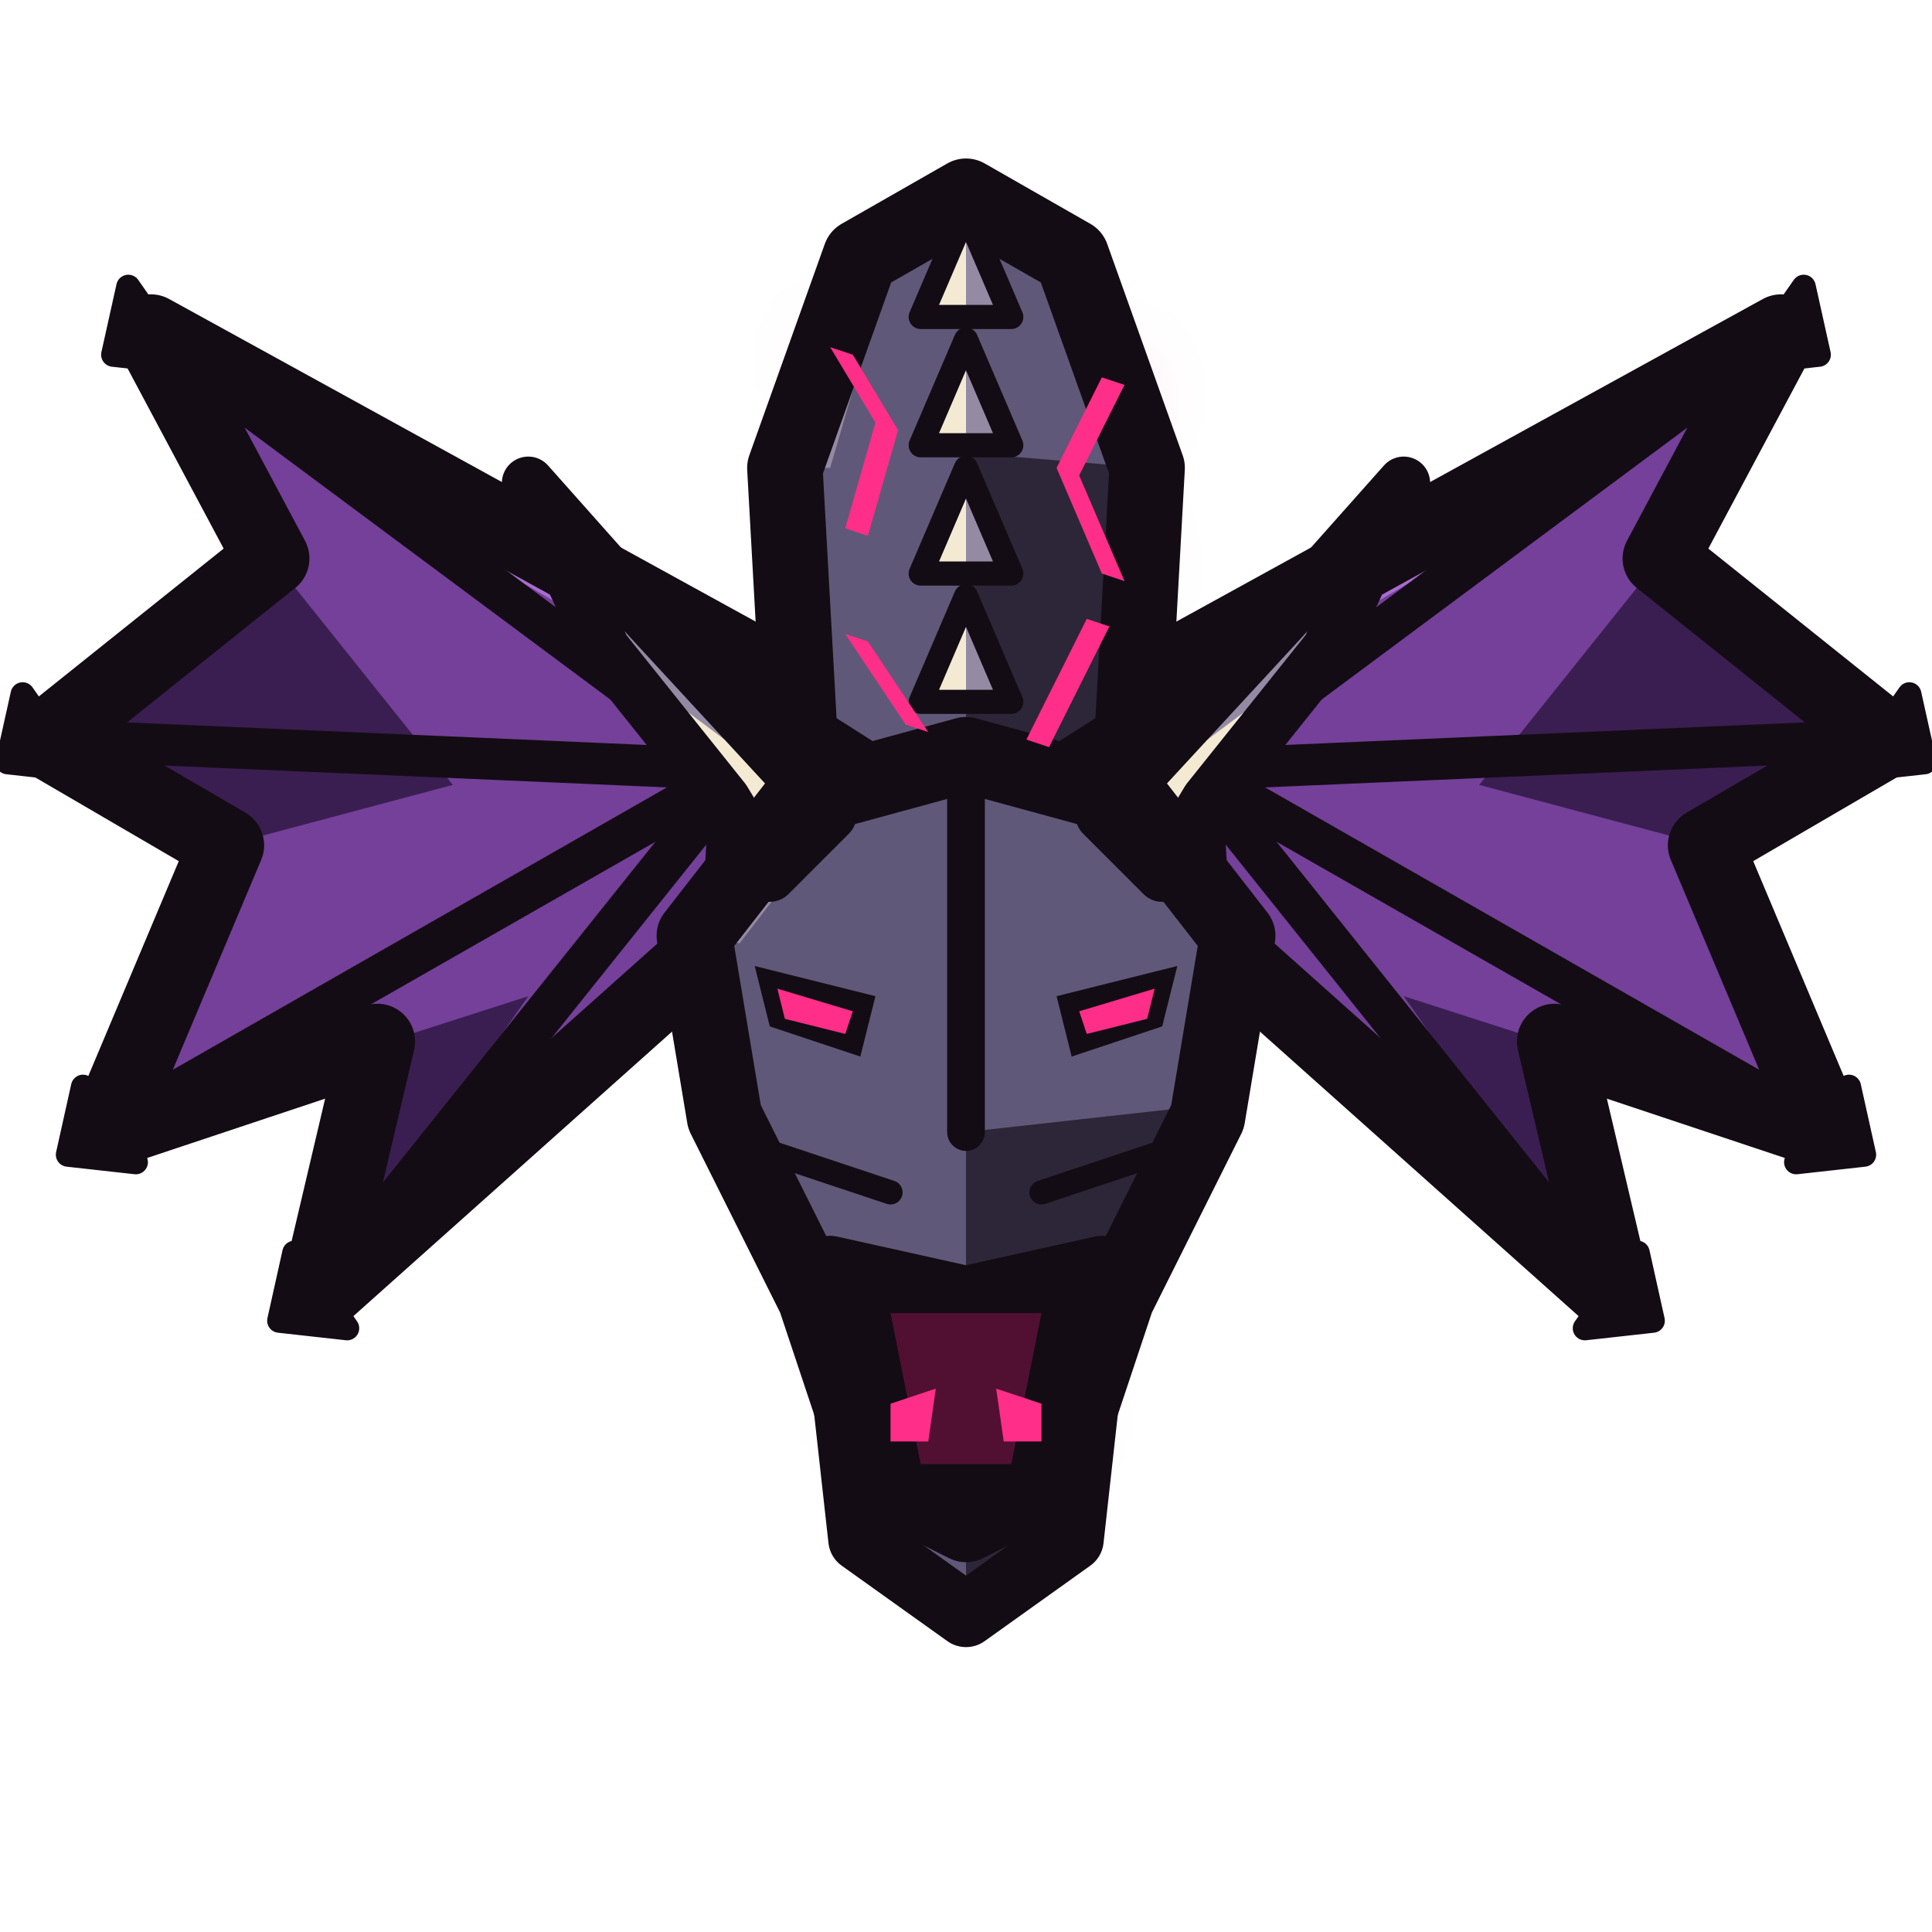
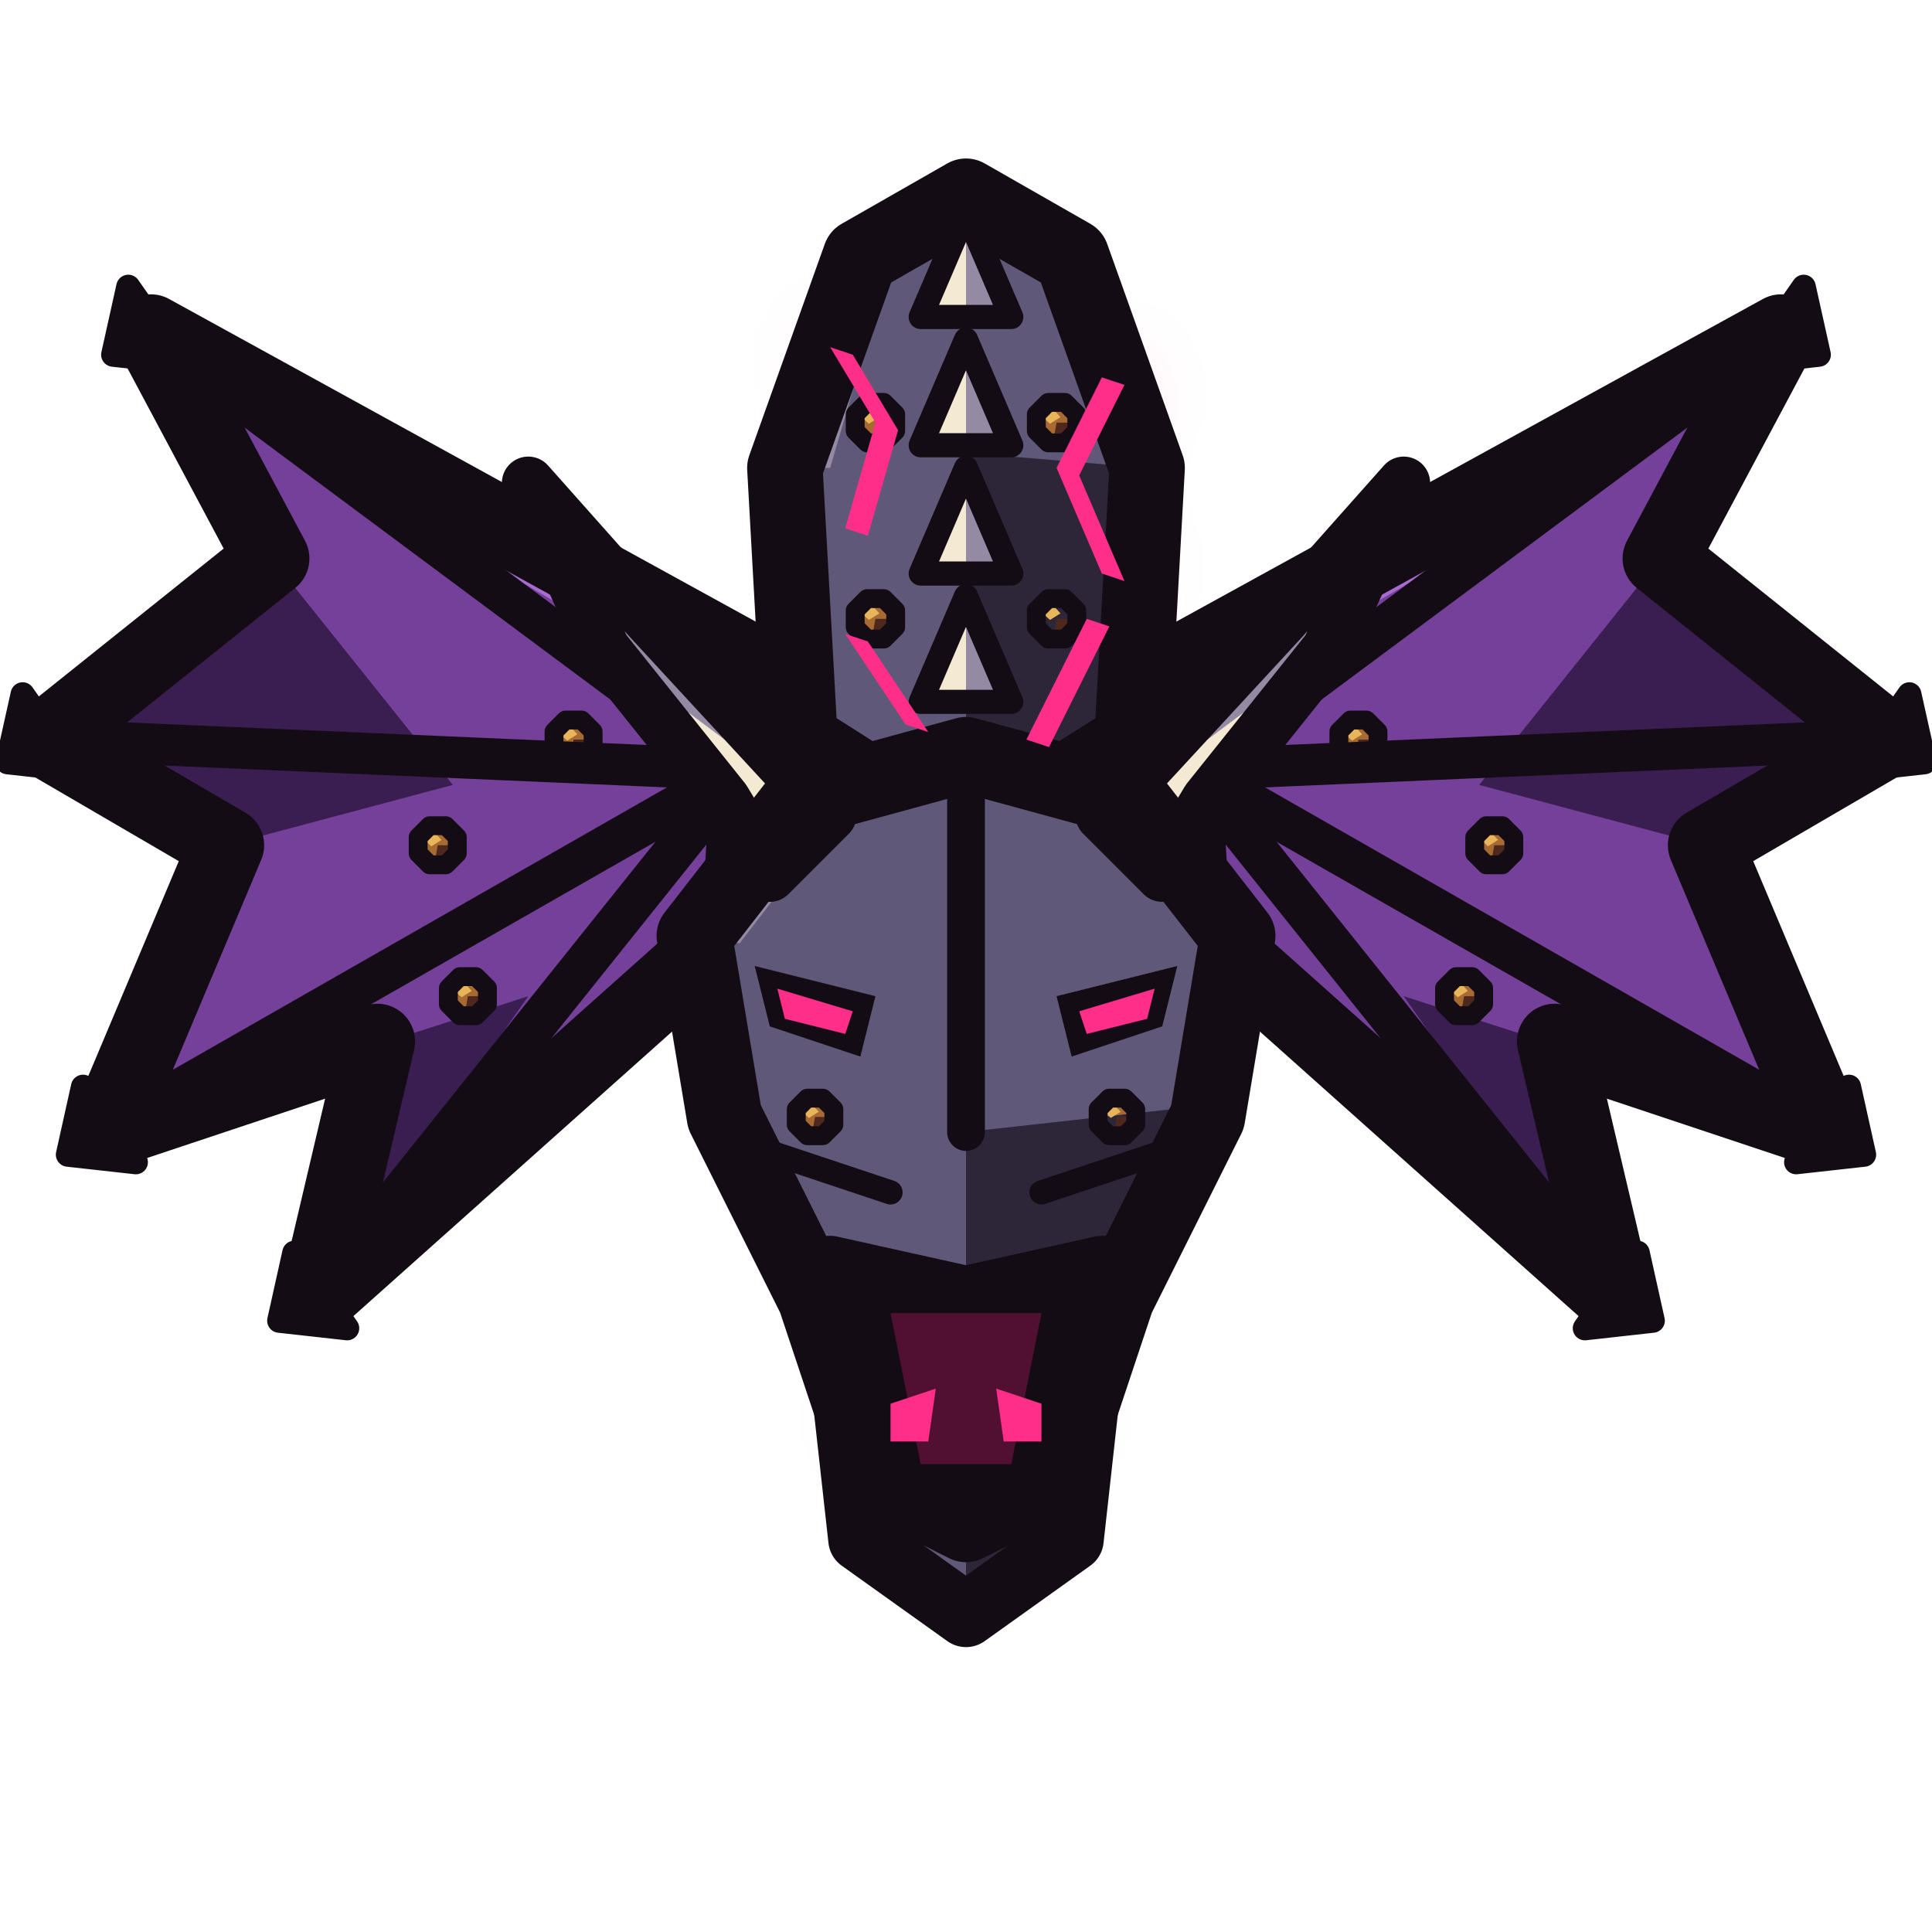
<svg xmlns="http://www.w3.org/2000/svg" viewBox="0 0 256 256" width="256" height="256">
  <defs>
    <filter id="blur" filterUnits="userSpaceOnUse" x="-64" y="-64" width="384" height="384">
      <feGaussianBlur stdDeviation="5" />
    </filter>
  </defs>
  <g transform="translate(128 128) scale(1 1) translate(-128 -128)">
    <g id="glow-back">
      <g>
        <polygon points="110,46 116,56 112,70 115,71 119,57 113,47" fill="#FF2E88" filter="url(#blur)" opacity="0.62" />
        <polygon points="146,50 140,62 146,76 149,77 143,63 149,51" fill="#FF2E88" filter="url(#blur)" opacity="0.62" />
        <polygon points="112,84 120,96 123,97 115,85" fill="#FF2E88" filter="url(#blur)" opacity="0.62" />
        <polygon points="144,82 136,98 139,99 147,83" fill="#FF2E88" filter="url(#blur)" opacity="0.62" />
      </g>
      <g>
        <polygon points="118,174 138,174 134,194 122,194" fill="#8E1450" filter="url(#blur)" opacity="0.31" />
        <polygon points="103,131 113,134 112,137 104,135" fill="#FF2E88" filter="url(#blur)" opacity="0.62" />
        <polygon points="118,186 124,184 123,191 118,191" fill="#FF2E88" filter="url(#blur)" opacity="0.62" />
        <polygon points="153,131 143,134 144,137 152,135" fill="#FF2E88" filter="url(#blur)" opacity="0.62" />
        <polygon points="138,186 132,184 133,191 138,191" fill="#FF2E88" filter="url(#blur)" opacity="0.62" />
      </g>
    </g>
    <g id="body">
      <g class="part" data-part="wing0">
        <g class="base">
          <polygon points="100,88 20,44 36,74 6,98 30,112 14,150 50,138 42,172 98,122" fill="#74409A" />
          <polygon points="15,47 17,38 24,48" fill="#F4EAD4" />
          <polygon points="1,101 3,92 10,102" fill="#F4EAD4" />
          <polygon points="9,153 11,144 18,154" fill="#F4EAD4" />
          <polygon points="37,175 39,166 46,176" fill="#F4EAD4" />
+           <polygon points="78.59,99.07 77.07,100.59 74.93,100.59 73.41,99.07 73.41,96.93 74.93,95.41 77.07,95.41 78.59,96.93" fill="#A66A32" />
+           <polygon points="60.59,113.07 59.07,114.59 56.93,114.59 55.41,113.07 55.41,110.93 56.93,109.41 59.07,109.41 60.59,110.93" fill="#A66A32" />
+           <polygon points="64.59,133.07 63.07,134.59 60.93,134.59 59.41,133.07 59.41,130.93 60.93,129.41 63.07,129.41 64.59,130.93" fill="#A66A32" />
        </g>
        <g class="shadow">
          <polygon points="36,74 6,98 30,112 60,104" fill="#3A1E52" />
          <polygon points="14,150 50,138 42,172 70,132" fill="#3A1E52" />
+           <polygon points="76,98 78.8,98 77.74,100.02 75.5,100.8" fill="#4E281D" />
+           <polygon points="58,112 60.8,112 59.74,114.02 57.5,114.8" fill="#4E281D" />
+           <polygon points="62,132 64.8,132 63.74,134.02 61.5,134.8" fill="#4E281D" />
        </g>
        <g class="highlight">
          <polygon points="98,89 22,46 26,52 98,94" fill="#A86CD0" />
+           <polygon points="74.38,97.44 75.55,96.26 76.5,97.3 75.16,98.14" fill="#E7B65B" />
+           <polygon points="56.38,111.44 57.55,110.26 58.5,111.3 57.16,112.14" fill="#E7B65B" />
+           <polygon points="60.38,131.44 61.55,130.26 62.5,131.3 61.16,132.14" fill="#E7B65B" />
        </g>
        <g class="ink">
          <polygon points="100,88 20,44 36,74 6,98 30,112 14,150 50,138 42,172 98,122" fill="none" stroke="#140C14" stroke-width="10" stroke-linejoin="round" />
          <polyline points="98,102 20,44" fill="none" stroke="#140C14" stroke-width="5.5" stroke-linejoin="round" stroke-linecap="round" />
          <polygon points="15,47 17,38 24,48" fill="none" stroke="#140C14" stroke-width="3.2" stroke-linejoin="round" />
          <polyline points="98,102 6,98" fill="none" stroke="#140C14" stroke-width="5.5" stroke-linejoin="round" stroke-linecap="round" />
          <polygon points="1,101 3,92 10,102" fill="none" stroke="#140C14" stroke-width="3.2" stroke-linejoin="round" />
          <polyline points="98,102 14,150" fill="none" stroke="#140C14" stroke-width="5.5" stroke-linejoin="round" stroke-linecap="round" />
          <polygon points="9,153 11,144 18,154" fill="none" stroke="#140C14" stroke-width="3.2" stroke-linejoin="round" />
          <polyline points="98,102 42,172" fill="none" stroke="#140C14" stroke-width="5.5" stroke-linejoin="round" stroke-linecap="round" />
          <polygon points="37,175 39,166 46,176" fill="none" stroke="#140C14" stroke-width="3.2" stroke-linejoin="round" />
+           <polygon points="78.59,99.07 77.07,100.59 74.93,100.59 73.41,99.07 73.41,96.93 74.93,95.41 77.07,95.41 78.59,96.93" fill="none" stroke="#140C14" stroke-width="2.5" stroke-linejoin="round" />
+           <polygon points="60.59,113.07 59.07,114.59 56.93,114.59 55.41,113.07 55.41,110.93 56.93,109.41 59.07,109.41 60.59,110.93" fill="none" stroke="#140C14" stroke-width="2.5" stroke-linejoin="round" />
+           <polygon points="64.59,133.07 63.07,134.59 60.93,134.59 59.41,133.07 59.41,130.93 60.93,129.41 63.07,129.41 64.59,130.93" fill="none" stroke="#140C14" stroke-width="2.5" stroke-linejoin="round" />
        </g>
      </g>
      <g class="part" data-part="wing1">
        <g class="base">
          <polygon points="156,88 236,44 220,74 250,98 226,112 242,150 206,138 214,172 158,122" fill="#74409A" />
          <polygon points="241,47 239,38 232,48" fill="#F4EAD4" />
          <polygon points="255,101 253,92 246,102" fill="#F4EAD4" />
          <polygon points="247,153 245,144 238,154" fill="#F4EAD4" />
          <polygon points="219,175 217,166 210,176" fill="#F4EAD4" />
+           <polygon points="182.59,99.07 181.07,100.59 178.93,100.59 177.41,99.07 177.41,96.93 178.93,95.41 181.07,95.41 182.59,96.93" fill="#A66A32" />
+           <polygon points="200.59,113.07 199.07,114.59 196.93,114.59 195.41,113.07 195.41,110.93 196.93,109.41 199.07,109.41 200.59,110.93" fill="#A66A32" />
+           <polygon points="196.59,133.07 195.07,134.59 192.93,134.59 191.41,133.07 191.41,130.93 192.93,129.41 195.07,129.41 196.59,130.93" fill="#A66A32" />
        </g>
        <g class="shadow">
          <polygon points="220,74 250,98 226,112 196,104" fill="#3A1E52" />
          <polygon points="242,150 206,138 214,172 186,132" fill="#3A1E52" />
+           <polygon points="180,98 182.8,98 181.74,100.02 179.5,100.8" fill="#4E281D" />
+           <polygon points="198,112 200.8,112 199.74,114.02 197.5,114.8" fill="#4E281D" />
+           <polygon points="194,132 196.8,132 195.74,134.02 193.5,134.8" fill="#4E281D" />
        </g>
        <g class="highlight">
          <polygon points="158,89 234,46 230,52 158,94" fill="#A86CD0" />
+           <polygon points="178.38,97.44 179.55,96.26 180.5,97.3 179.16,98.14" fill="#E7B65B" />
+           <polygon points="196.38,111.44 197.55,110.26 198.5,111.3 197.16,112.14" fill="#E7B65B" />
+           <polygon points="192.38,131.44 193.55,130.26 194.5,131.3 193.16,132.14" fill="#E7B65B" />
        </g>
        <g class="ink">
          <polygon points="156,88 236,44 220,74 250,98 226,112 242,150 206,138 214,172 158,122" fill="none" stroke="#140C14" stroke-width="10" stroke-linejoin="round" />
          <polyline points="158,102 236,44" fill="none" stroke="#140C14" stroke-width="5.5" stroke-linejoin="round" stroke-linecap="round" />
          <polygon points="241,47 239,38 232,48" fill="none" stroke="#140C14" stroke-width="3.2" stroke-linejoin="round" />
          <polyline points="158,102 250,98" fill="none" stroke="#140C14" stroke-width="5.5" stroke-linejoin="round" stroke-linecap="round" />
          <polygon points="255,101 253,92 246,102" fill="none" stroke="#140C14" stroke-width="3.2" stroke-linejoin="round" />
          <polyline points="158,102 242,150" fill="none" stroke="#140C14" stroke-width="5.5" stroke-linejoin="round" stroke-linecap="round" />
          <polygon points="247,153 245,144 238,154" fill="none" stroke="#140C14" stroke-width="3.2" stroke-linejoin="round" />
          <polyline points="158,102 214,172" fill="none" stroke="#140C14" stroke-width="5.5" stroke-linejoin="round" stroke-linecap="round" />
          <polygon points="219,175 217,166 210,176" fill="none" stroke="#140C14" stroke-width="3.2" stroke-linejoin="round" />
+           <polygon points="182.59,99.07 181.07,100.59 178.93,100.59 177.41,99.07 177.41,96.93 178.93,95.41 181.07,95.41 182.59,96.93" fill="none" stroke="#140C14" stroke-width="2.5" stroke-linejoin="round" />
+           <polygon points="200.59,113.07 199.07,114.59 196.93,114.59 195.41,113.07 195.41,110.93 196.93,109.41 199.07,109.41 200.59,110.93" fill="none" stroke="#140C14" stroke-width="2.5" stroke-linejoin="round" />
+           <polygon points="196.59,133.07 195.07,134.59 192.93,134.59 191.41,133.07 191.41,130.93 192.93,129.41 195.07,129.41 196.59,130.93" fill="none" stroke="#140C14" stroke-width="2.5" stroke-linejoin="round" />
        </g>
      </g>
      <g class="part" data-part="body">
        <g class="base">
          <polygon points="128,26 114,34 104,62 106,98 128,112 150,98 152,62 142,34" fill="#605878" />
          <polygon points="122,42 128,28 134,42" fill="#F4EAD4" />
          <polygon points="122,59 128,45 134,59" fill="#F4EAD4" />
          <polygon points="122,76 128,62 134,76" fill="#F4EAD4" />
          <polygon points="122,93 128,79 134,93" fill="#F4EAD4" />
+           <polygon points="118.68,57.11 117.11,58.68 114.89,58.68 113.32,57.11 113.32,54.89 114.89,53.32 117.11,53.32 118.68,54.89" fill="#A66A32" />
+           <polygon points="142.68,57.11 141.11,58.68 138.89,58.68 137.32,57.11 137.32,54.89 138.89,53.32 141.11,53.32 142.68,54.89" fill="#A66A32" />
+           <polygon points="118.68,83.11 117.11,84.68 114.89,84.68 113.32,83.11 113.32,80.89 114.89,79.32 117.11,79.32 118.68,80.89" fill="#A66A32" />
+           <polygon points="142.68,83.11 141.11,84.68 138.89,84.68 137.32,83.11 137.32,80.89 138.89,79.32 141.11,79.32 142.68,80.89" fill="#A66A32" />
        </g>
        <g class="shadow">
          <polygon points="128,60 152,62 150,98 128,112" fill="#2C2638" />
          <polygon points="128,28 134,42 128,42" fill="#958AA4" />
          <polygon points="128,45 134,59 128,59" fill="#958AA4" />
          <polygon points="128,62 134,76 128,76" fill="#958AA4" />
          <polygon points="128,79 134,93 128,93" fill="#958AA4" />
+           <polygon points="116,56 118.9,56 117.8,58.09 115.48,58.9" fill="#4E281D" />
+           <polygon points="140,56 142.9,56 141.8,58.09 139.48,58.9" fill="#4E281D" />
+           <polygon points="116,82 118.9,82 117.8,84.09 115.48,84.9" fill="#4E281D" />
+           <polygon points="140,82 142.9,82 141.8,84.09 139.48,84.9" fill="#4E281D" />
        </g>
        <g class="highlight">
          <polygon points="114,36 106,62 110,62 117,38" fill="#958AA4" />
+           <polygon points="114.32,55.42 115.54,54.2 116.52,55.27 115.13,56.15" fill="#E7B65B" />
+           <polygon points="138.32,55.42 139.54,54.2 140.52,55.27 139.13,56.15" fill="#E7B65B" />
+           <polygon points="114.32,81.42 115.54,80.2 116.52,81.28 115.13,82.14" fill="#E7B65B" />
+           <polygon points="138.32,81.42 139.54,80.2 140.52,81.28 139.13,82.14" fill="#E7B65B" />
        </g>
        <g class="ink">
          <polygon points="128,26 114,34 104,62 106,98 128,112 150,98 152,62 142,34" fill="none" stroke="#140C14" stroke-width="10" stroke-linejoin="round" />
          <polygon points="122,42 128,28 134,42" fill="none" stroke="#140C14" stroke-width="3.2" stroke-linejoin="round" />
          <polygon points="122,59 128,45 134,59" fill="none" stroke="#140C14" stroke-width="3.2" stroke-linejoin="round" />
          <polygon points="122,76 128,62 134,76" fill="none" stroke="#140C14" stroke-width="3.2" stroke-linejoin="round" />
          <polygon points="122,93 128,79 134,93" fill="none" stroke="#140C14" stroke-width="3.2" stroke-linejoin="round" />
+           <polygon points="118.68,57.11 117.11,58.68 114.89,58.68 113.32,57.11 113.32,54.89 114.89,53.32 117.11,53.32 118.68,54.89" fill="none" stroke="#140C14" stroke-width="2.5" stroke-linejoin="round" />
+           <polygon points="142.68,57.11 141.11,58.68 138.89,58.68 137.32,57.11 137.32,54.89 138.89,53.32 141.11,53.32 142.68,54.89" fill="none" stroke="#140C14" stroke-width="2.5" stroke-linejoin="round" />
+           <polygon points="118.68,83.11 117.11,84.68 114.89,84.68 113.32,83.11 113.32,80.89 114.89,79.32 117.11,79.32 118.68,80.89" fill="none" stroke="#140C14" stroke-width="2.5" stroke-linejoin="round" />
+           <polygon points="142.68,83.11 141.11,84.68 138.89,84.68 137.32,83.11 137.32,80.89 138.89,79.32 141.11,79.32 142.68,80.89" fill="none" stroke="#140C14" stroke-width="2.5" stroke-linejoin="round" />
        </g>
      </g>
      <g class="part" data-part="head">
        <g class="base">
          <polygon points="128,172 110,168 114,204 128,214 142,204 146,168" fill="#605878" />
          <polygon points="128,100 106,106 92,124 96,148 108,172 116,196 128,202 140,196 148,172 160,148 164,124 150,106" fill="#605878" />
          <polygon points="102,116 96,106 80,86 70,64 86,82 110,108" fill="#F4EAD4" />
          <polygon points="154,116 160,106 176,86 186,64 170,82 146,108" fill="#F4EAD4" />
+           <polygon points="110.49,149.03 109.03,150.49 106.97,150.49 105.51,149.03 105.51,146.97 106.97,145.51 109.03,145.51 110.49,146.97" fill="#A66A32" />
+           <polygon points="150.49,149.03 149.03,150.49 146.97,150.49 145.51,149.03 145.51,146.97 146.97,145.51 149.03,145.51 150.49,146.97" fill="#A66A32" />
+           <polygon points="120.49,175.03 119.03,176.49 116.97,176.49 115.51,175.03 115.51,172.97 116.97,171.51 119.03,171.51 120.49,172.97" fill="#A66A32" />
+           <polygon points="140.49,175.03 139.03,176.49 136.97,176.49 135.51,175.03 135.51,172.97 136.97,171.51 139.03,171.51 140.49,172.97" fill="#A66A32" />
        </g>
        <g class="shadow">
          <polygon points="128,172 146,168 142,204 128,214" fill="#2C2638" />
          <polygon points="128,150 164,146 148,172 140,196 128,202" fill="#2C2638" />
          <polygon points="80,86 70,64 86,82 96,98" fill="#958AA4" />
          <polygon points="176,86 186,64 170,82 160,98" fill="#958AA4" />
+           <polygon points="108,148 110.7,148 109.67,149.94 107.51,150.7" fill="#4E281D" />
+           <polygon points="148,148 150.7,148 149.67,149.94 147.51,150.7" fill="#4E281D" />
+           <polygon points="118,174 120.7,174 119.67,175.94 117.51,176.7" fill="#4E281D" />
+           <polygon points="138,174 140.7,174 139.67,175.94 137.51,176.7" fill="#4E281D" />
        </g>
        <g class="highlight">
          <polygon points="111,170 114,170 117,202 115,203" fill="#958AA4" />
          <polygon points="106,108 94,124 98,125 108,112" fill="#958AA4" />
+           <polygon points="106.43,147.46 107.57,146.33 108.49,147.32 107.19,148.13" fill="#E7B65B" />
+           <polygon points="146.43,147.46 147.57,146.33 148.49,147.32 147.19,148.13" fill="#E7B65B" />
+           <polygon points="116.43,173.46 117.57,172.33 118.49,173.32 117.19,174.13" fill="#E7B65B" />
+           <polygon points="136.43,173.46 137.57,172.33 138.49,173.32 137.19,174.13" fill="#E7B65B" />
        </g>
        <g class="ink">
          <polygon points="112,168 144,168 140,200 116,200" fill="#140C14" />
          <polygon points="128,172 110,168 114,204 128,214 142,204 146,168" fill="none" stroke="#140C14" stroke-width="8.5" stroke-linejoin="round" />
          <polygon points="128,100 106,106 92,124 96,148 108,172 116,196 128,202 140,196 148,172 160,148 164,124 150,106" fill="none" stroke="#140C14" stroke-width="10" stroke-linejoin="round" />
          <polygon points="102,116 96,106 80,86 70,64 86,82 110,108" fill="none" stroke="#140C14" stroke-width="7" stroke-linejoin="round" />
          <polygon points="100,128 116,132 114,140 102,136" fill="#140C14" />
          <polygon points="154,116 160,106 176,86 186,64 170,82 146,108" fill="none" stroke="#140C14" stroke-width="7" stroke-linejoin="round" />
          <polygon points="156,128 140,132 142,140 154,136" fill="#140C14" />
          <polyline points="128,106 128,150" fill="none" stroke="#140C14" stroke-width="5" stroke-linejoin="round" stroke-linecap="round" />
          <polyline points="100,152 118,158" fill="none" stroke="#140C14" stroke-width="3.2" stroke-linejoin="round" stroke-linecap="round" />
          <polyline points="156,152 138,158" fill="none" stroke="#140C14" stroke-width="3.2" stroke-linejoin="round" stroke-linecap="round" />
+           <polygon points="110.49,149.03 109.03,150.49 106.97,150.49 105.51,149.03 105.51,146.97 106.97,145.51 109.03,145.51 110.49,146.97" fill="none" stroke="#140C14" stroke-width="2.5" stroke-linejoin="round" />
+           <polygon points="150.49,149.03 149.03,150.49 146.97,150.49 145.51,149.03 145.51,146.97 146.97,145.51 149.03,145.51 150.49,146.97" fill="none" stroke="#140C14" stroke-width="2.5" stroke-linejoin="round" />
+           <polygon points="120.49,175.03 119.03,176.49 116.97,176.49 115.51,175.03 115.51,172.97 116.97,171.51 119.03,171.51 120.49,172.97" fill="none" stroke="#140C14" stroke-width="2.5" stroke-linejoin="round" />
+           <polygon points="140.49,175.03 139.03,176.49 136.97,176.49 135.51,175.03 135.51,172.97 136.97,171.51 139.03,171.51 140.49,172.97" fill="none" stroke="#140C14" stroke-width="2.5" stroke-linejoin="round" />
        </g>
      </g>
    </g>
    <g id="glow">
      <g>
        <polygon points="110,46 116,56 112,70 115,71 119,57 113,47" fill="#FF2E88" />
        <polygon points="146,50 140,62 146,76 149,77 143,63 149,51" fill="#FF2E88" />
        <polygon points="112,84 120,96 123,97 115,85" fill="#FF2E88" />
        <polygon points="144,82 136,98 139,99 147,83" fill="#FF2E88" />
      </g>
      <g>
        <polygon points="118,174 138,174 134,194 122,194" fill="#8E1450" opacity="0.5" />
        <polygon points="103,131 113,134 112,137 104,135" fill="#FF2E88" />
        <polygon points="118,186 124,184 123,191 118,191" fill="#FF2E88" />
        <polygon points="153,131 143,134 144,137 152,135" fill="#FF2E88" />
        <polygon points="138,186 132,184 133,191 138,191" fill="#FF2E88" />
      </g>
    </g>
  </g>
  <g id="fx" transform="translate(128 128) scale(1 1) translate(-128 -128)" />
</svg>
